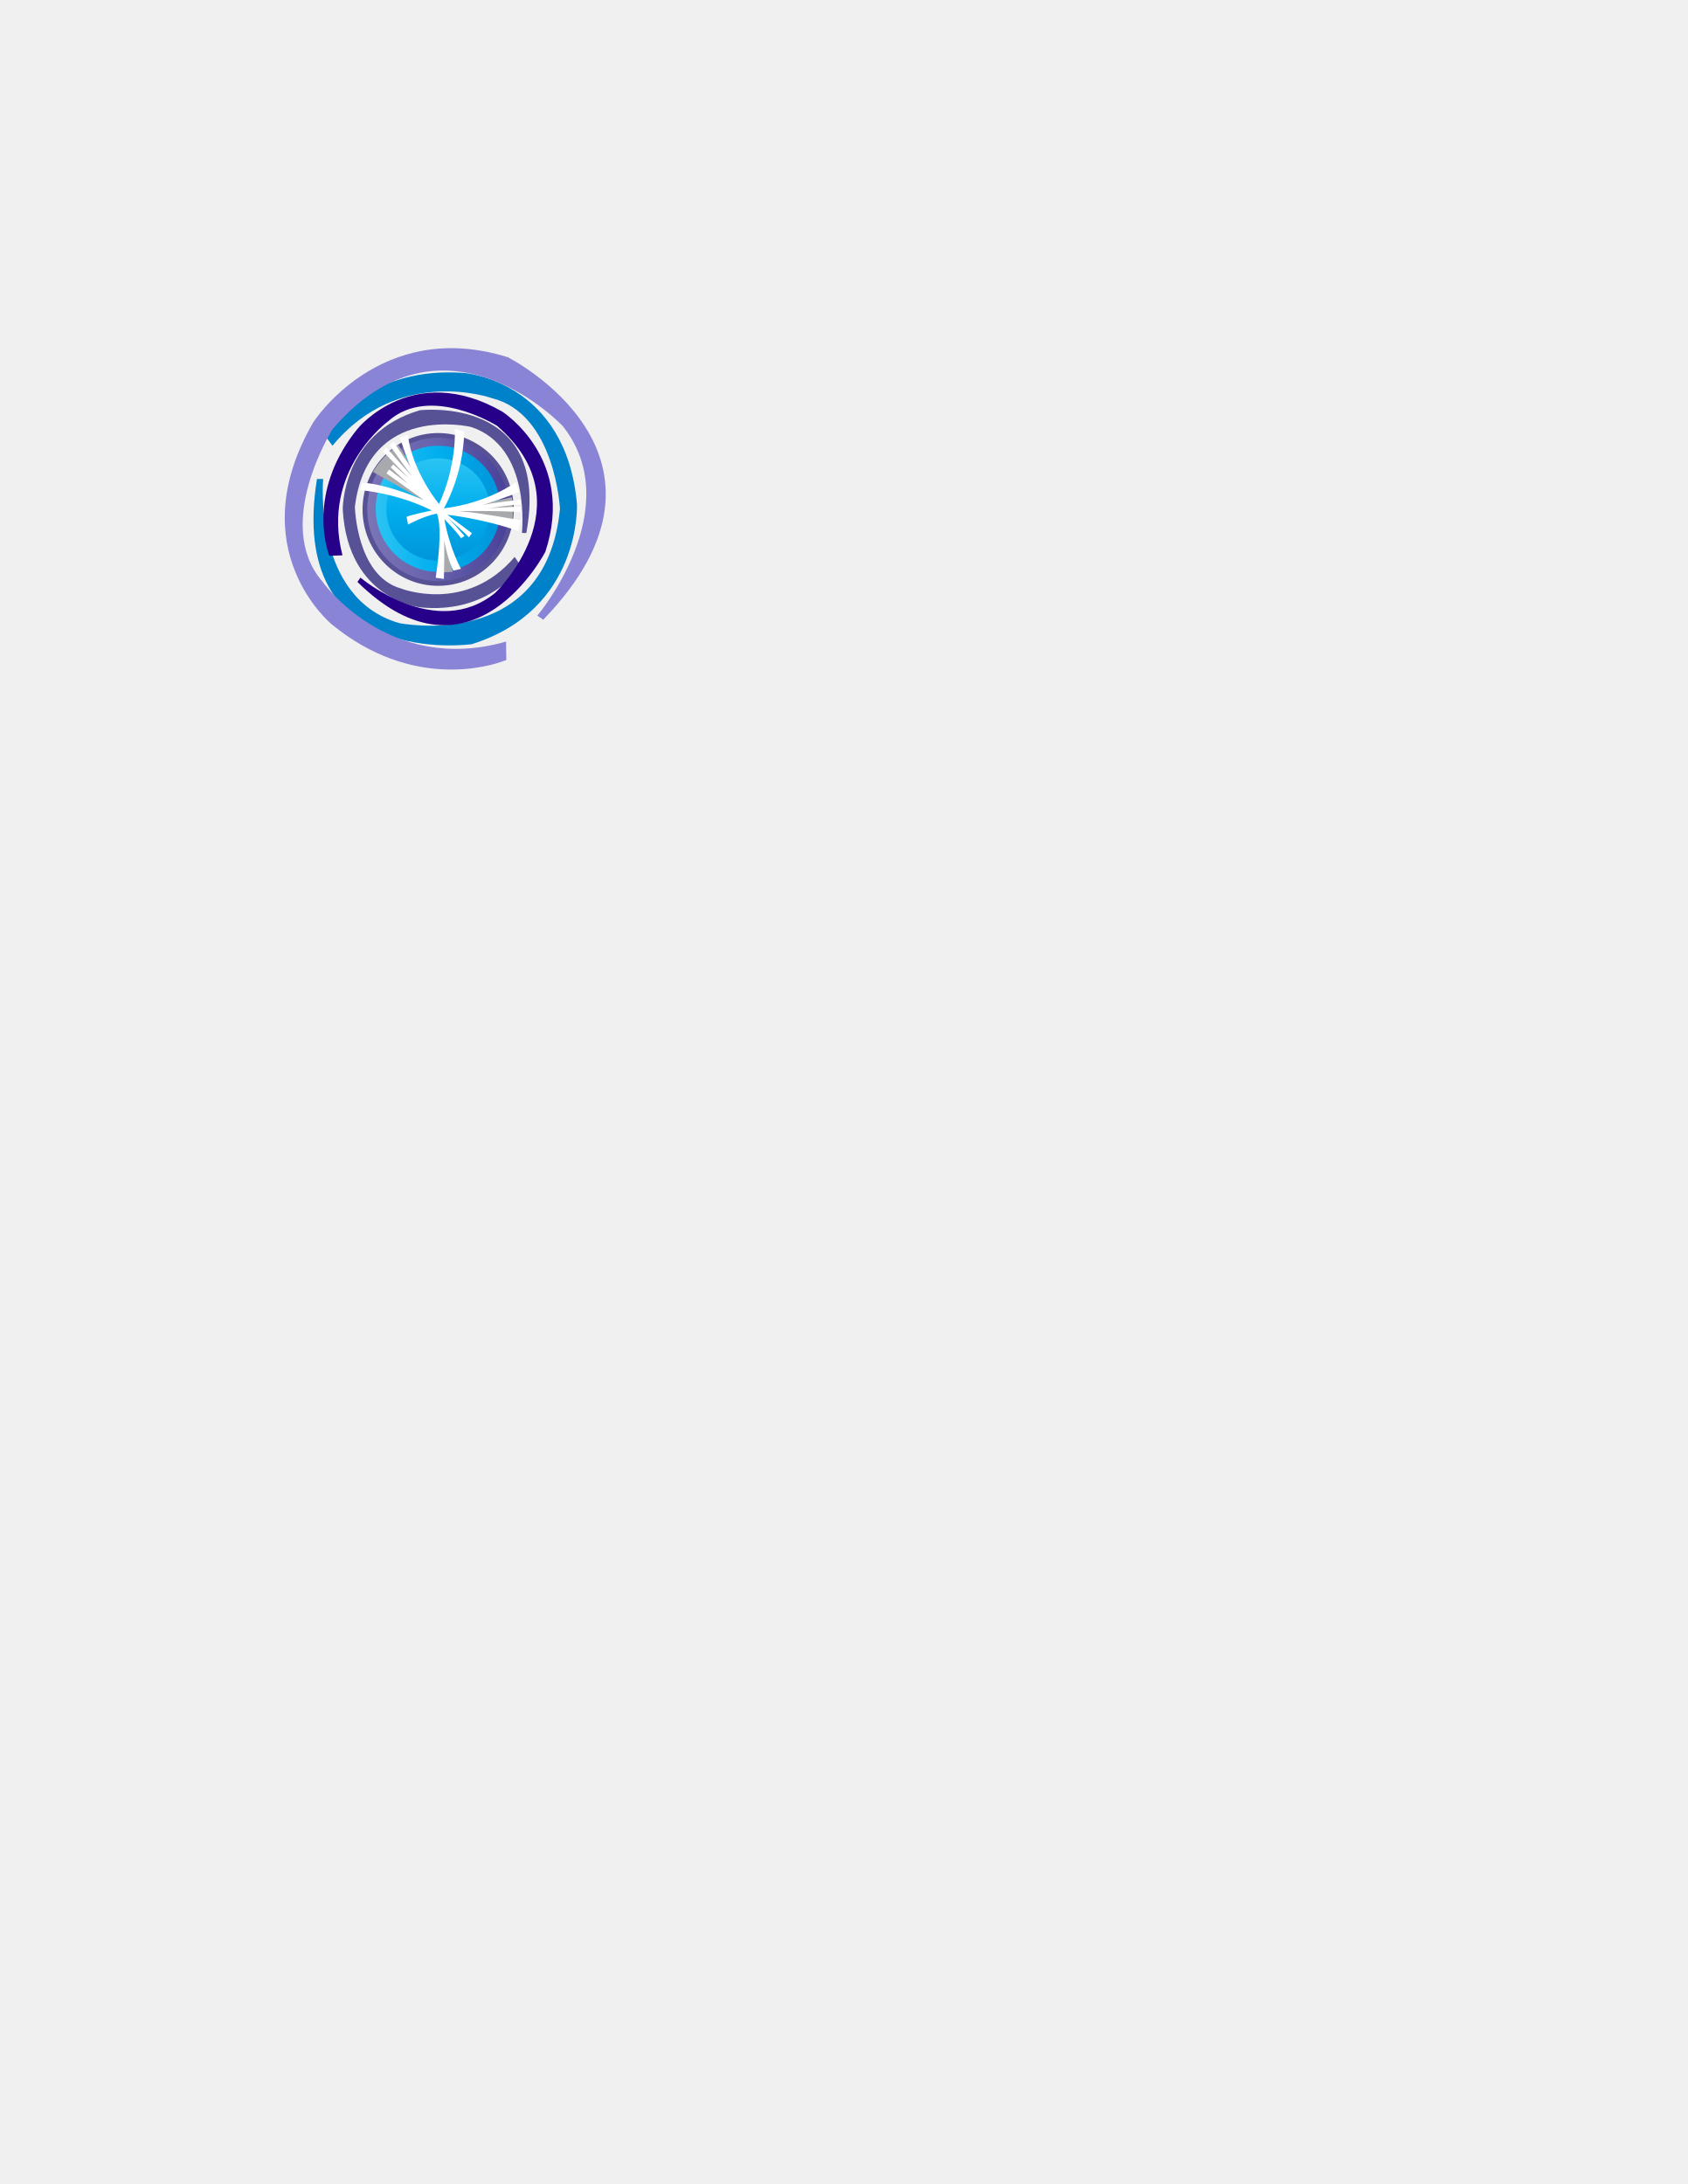
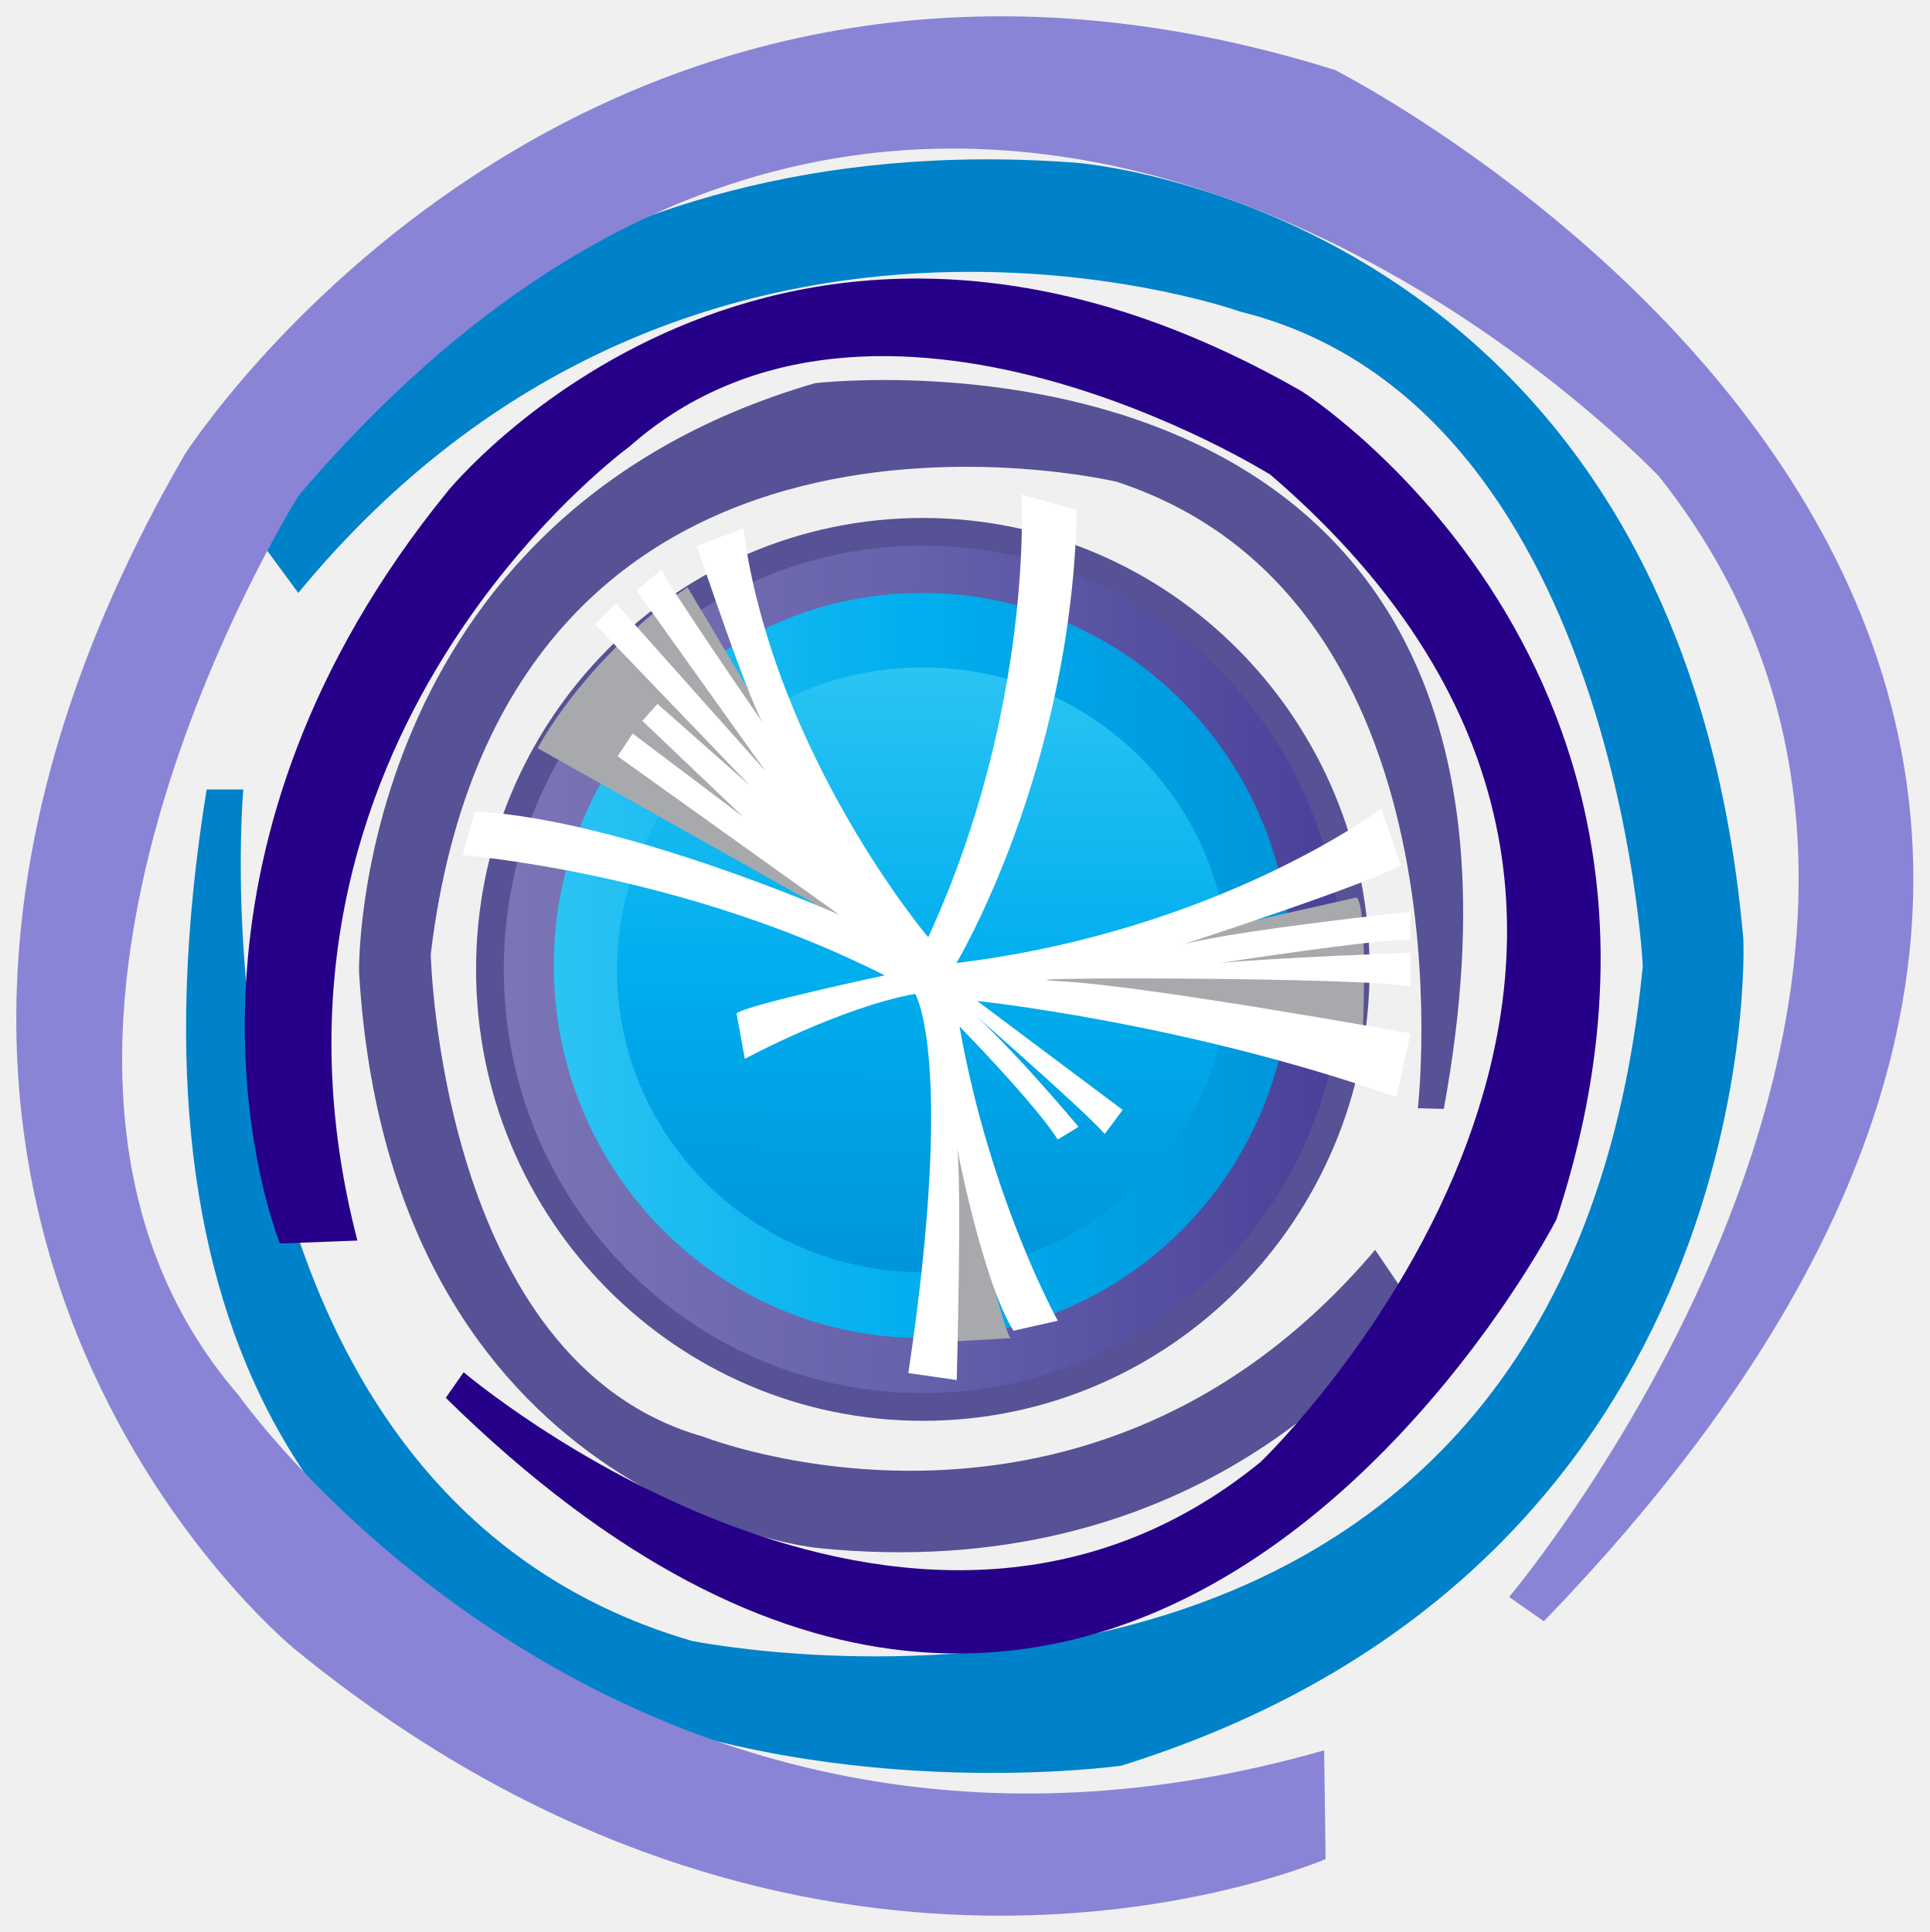
- <svg xmlns="http://www.w3.org/2000/svg" xmlns:xlink="http://www.w3.org/1999/xlink" version="1.1" id="Layer_1" x="0px" y="0px" viewBox="0 0 612 792" style="enable-background:new 0 0 612 792;" xml:space="preserve">
-   <style type="text/css">
+ <svg xmlns="http://www.w3.org/2000/svg" xmlns:xlink="http://www.w3.org/1999/xlink" version="1.1" id="Layer_1" x="0px" y="0px" viewBox="0 0 118.387 118.55" xml:space="preserve" width="118.387" height="118.55">
+   <defs id="defs1590" />
+   <style type="text/css" id="style1498">
	.st0{fill:url(#SVGID_1_);stroke:#575195;stroke-width:1.7;stroke-miterlimit:10;}
	.st1{fill:#0082CA;}
	.st2{fill:#575195;}
	.st3{fill:#270089;}
	.st4{fill:#8A84D6;}
	.st5{fill:url(#SVGID_4_);}
	.st6{fill:url(#SVGID_5_);}
	.st7{clip-path:url(#SVGID_7_);}
	.st8{clip-path:url(#SVGID_9_);fill:#A7A9AC;}
	.st9{clip-path:url(#SVGID_11_);}
	.st10{clip-path:url(#SVGID_13_);fill:#FFFFFF;}
</style>
-   <linearGradient id="SVGID_1_" gradientUnits="userSpaceOnUse" x1="132.305" y1="184.737" x2="185.435" y2="184.737">
-     <stop offset="0" style="stop-color:#7C76B7" />
-     <stop offset="0.5" style="stop-color:#6561AB" />
-     <stop offset="1" style="stop-color:#483F99" />
+   <linearGradient id="SVGID_1_" gradientUnits="userSpaceOnUse" x1="132.305" y1="184.737" x2="185.435" y2="184.737" gradientTransform="translate(-102.2526,-125.2575)">
+     <stop offset="0" style="stop-color:#7C76B7" id="stop1500" />
+     <stop offset="0.5" style="stop-color:#6561AB" id="stop1502" />
+     <stop offset="1" style="stop-color:#483F99" id="stop1504" />
  </linearGradient>
-   <ellipse class="st0" cx="158.87" cy="184.74" rx="26.56" ry="26.85" />
-   <g>
-     <defs>
+   <ellipse class="st0" cx="56.617" cy="59.483" rx="26.56" ry="26.85" id="ellipse1507" style="fill:url(#SVGID_1_);stroke:#575195;stroke-width:1.7;stroke-miterlimit:10" />
+   <g id="g1515" transform="translate(-102.2526,-125.2575)">
+     <defs id="defs1510">
      <rect id="SVGID_2_" x="122.68" y="151.11" width="74.34" height="64.96" />
    </defs>
    <clipPath id="SVGID_3_">
-       <use xlink:href="#SVGID_2_" style="overflow:visible;" />
+       <use xlink:href="#SVGID_2_" style="overflow:visible" id="use1512" x="0" y="0" width="100%" height="100%" />
    </clipPath>
  </g>
-   <path class="st1" d="M117.18,157.05c0,0,0.15-0.24,0.46-0.68c2.78-3.94,18.28-23.54,50.6-21.13c0,0,37.04,2.68,40.97,47.65  c0,0,1.68,38.27-38.16,50.71c0,0-67.34,9.57-56.12-59.9h2.25c0,0-3.93,43.06,27.5,52.24c0,0,53.31,10.96,58.36-41.41  c0,0-1.68-34.44-24.69-40.15c0,0-33.67-12.02-57.8,17.26" />
-   <path class="st2" d="M188.92,205.34c0,0-0.11,0.18-0.34,0.49c-2.04,2.81-13.38,16.76-36.21,14.41c0,0-26.16-2.63-28.09-35.36  c0,0-0.46-27.82,27.97-36.11c0,0,47.84-5.7,38.58,44.53l-1.59-0.04c0,0,3.6-31.19-18.47-38.44c0,0-37.52-8.95-42.09,28.98  c0,0,0.54,25.04,16.71,29.61c0,0,23.6,9.35,41.23-11.46" />
-   <path class="st3" d="M119.43,201.56c0,0-0.09-0.22-0.24-0.65c-1.31-3.82-6.98-23.99,10.53-45.51c0,0,20.01-24.71,52.4-6.13  c0,0,26.76,16.98,15.62,50.82c0,0-26.59,51.77-68.14,10.94l1.1-1.57c0,0,27.24,23.18,48.9,5.5c0,0,33.6-32.19,0.6-60.57  c0,0-24.16-15.16-39.33-1.73c0,0-24.68,17.91-16.69,48.72" />
-   <path class="st4" d="M183.58,239.33c0,0-0.31,0.14-0.9,0.35c-5.3,1.96-33.29,10.58-62.38-13.26c0,0-33.39-27.23-6.71-73.28  c0,0,24.28-38.09,70.56-23.59c0,0,70.46,35.57,12.82,95.19l-2.13-1.49c0,0,32.85-38.97,9.2-68.75c0,0-43.25-46.05-83.46,1.16  c0,0-21.69,34.39-3.69,55.21c0,0,23.87,34.01,66.6,21.79" />
-   <linearGradient id="SVGID_4_" gradientUnits="userSpaceOnUse" x1="136.231" y1="184.499" x2="181.458" y2="184.499">
-     <stop offset="0" style="stop-color:#2BC4F3" />
-     <stop offset="0.5" style="stop-color:#00AEEE" />
-     <stop offset="1" style="stop-color:#0095DA" />
+   <path class="st1" d="m 14.927,31.793 c 0,0 0.15,-0.24 0.46,-0.68 2.78,-3.94 18.28,-23.54 50.6,-21.13 0,0 37.04,2.68 40.97,47.65 0,0 1.68,38.27 -38.16,50.71 0,0 -67.34,9.57 -56.12,-59.9 h 2.25 c 0,0 -3.93,43.06 27.5,52.24 0,0 53.31,10.96 58.36,-41.41 0,0 -1.68,-34.44 -24.69,-40.15 0,0 -33.67,-12.02 -57.8,17.26" id="path1517" style="fill:#0082ca" />
+   <path class="st2" d="m 86.667,80.083 c 0,0 -0.11,0.18 -0.34,0.49 -2.04,2.81 -13.38,16.76 -36.21,14.41 0,0 -26.16,-2.63 -28.09,-35.36 0,0 -0.46,-27.82 27.97,-36.11 0,0 47.84,-5.7 38.58,44.53 l -1.59,-0.04 c 0,0 3.6,-31.19 -18.47,-38.44 0,0 -37.52,-8.95 -42.09,28.98 0,0 0.54,25.04 16.71,29.61 0,0 23.6,9.35 41.23,-11.46" id="path1519" style="fill:#575195" />
+   <path class="st3" d="m 17.177,76.303 c 0,0 -0.09,-0.22 -0.24,-0.65 -1.31,-3.82 -6.98,-23.99 10.53,-45.51 0,0 20.01,-24.71 52.4,-6.13 0,0 26.76,16.98 15.62,50.82 0,0 -26.59,51.77 -68.14,10.94 l 1.1,-1.57 c 0,0 27.24,23.18 48.9,5.5 0,0 33.6,-32.19 0.6,-60.57 0,0 -24.16,-15.16 -39.33,-1.73 0,0 -24.68,17.91 -16.69,48.72" id="path1521" style="fill:#270089" />
+   <path class="st4" d="m 81.327,114.073 c 0,0 -0.31,0.14 -0.9,0.35 -5.3,1.96 -33.29,10.58 -62.38,-13.26 0,0 -33.39,-27.23 -6.71,-73.28 0,0 24.28,-38.09 70.56,-23.59 0,0 70.46,35.57 12.82,95.19 l -2.13,-1.49 c 0,0 32.85,-38.97 9.2,-68.75 0,0 -43.25,-46.05 -83.46,1.16 0,0 -21.69,34.39 -3.69,55.21 0,0 23.87,34.01 66.6,21.79" id="path1523" style="fill:#8a84d6" />
+   <linearGradient id="SVGID_4_" gradientUnits="userSpaceOnUse" x1="136.231" y1="184.499" x2="181.458" y2="184.499" gradientTransform="translate(-102.2526,-125.2575)">
+     <stop offset="0" style="stop-color:#2BC4F3" id="stop1525" />
+     <stop offset="0.5" style="stop-color:#00AEEE" id="stop1527" />
+     <stop offset="1" style="stop-color:#0095DA" id="stop1529" />
  </linearGradient>
-   <ellipse class="st5" cx="158.84" cy="184.5" rx="22.61" ry="22.86" />
-   <linearGradient id="SVGID_5_" gradientUnits="userSpaceOnUse" x1="140.315" y1="184.763" x2="177.425" y2="184.763" gradientTransform="matrix(-6.731633e-03 1 -1 -6.731633e-03 344.6977 27.1403)">
-     <stop offset="0" style="stop-color:#2BC4F3" />
-     <stop offset="0.5" style="stop-color:#00AEEE" />
-     <stop offset="1" style="stop-color:#0095DA" />
+   <ellipse class="st5" cx="56.587" cy="59.243" rx="22.61" ry="22.86" id="ellipse1532" style="fill:url(#SVGID_4_)" />
+   <linearGradient id="SVGID_5_" gradientUnits="userSpaceOnUse" x1="140.315" y1="184.763" x2="177.425" y2="184.763" gradientTransform="matrix(-0.00673163,1,-1,-0.00673163,242.4451,-98.11719)">
+     <stop offset="0" style="stop-color:#2BC4F3" id="stop1534" />
+     <stop offset="0.5" style="stop-color:#00AEEE" id="stop1536" />
+     <stop offset="1" style="stop-color:#0095DA" id="stop1538" />
  </linearGradient>
-   <path class="st6" d="M158.74,203.32c-10.36-0.07-18.7-8.43-18.63-18.68c0.07-10.25,8.52-18.5,18.88-18.43  c10.36,0.07,18.7,8.43,18.63,18.68C177.56,195.14,169.1,203.39,158.74,203.32z" />
-   <g>
-     <g>
-       <defs>
+   <path class="st6" d="m 56.487,78.063 c -10.36,-0.07 -18.7,-8.43 -18.63,-18.68 0.07,-10.25 8.52,-18.5 18.88,-18.43 10.36,0.07 18.7,8.43 18.63,18.68 -0.06,10.25 -8.52,18.5 -18.88,18.43 z" id="path1541" style="fill:url(#SVGID_5_)" />
+   <g id="g1565" transform="translate(-102.2526,-125.2575)">
+     <g id="g1563">
+       <defs id="defs1544">
        <rect id="SVGID_6_" x="120.28" y="135.03" width="109.75" height="147.68" />
      </defs>
      <clipPath id="SVGID_7_">
-         <use xlink:href="#SVGID_6_" style="overflow:visible;" />
+         <use xlink:href="#SVGID_6_" style="overflow:visible" id="use1546" x="0" y="0" width="100%" height="100%" />
      </clipPath>
-       <g class="st7">
-         <defs>
+       <g class="st7" clip-path="url(#SVGID_7_)" id="g1561">
+         <defs id="defs1550">
          <rect id="SVGID_8_" x="120.28" y="135.03" width="109.75" height="147.68" />
        </defs>
        <clipPath id="SVGID_9_">
-           <use xlink:href="#SVGID_8_" style="overflow:visible;" />
+           <use xlink:href="#SVGID_8_" style="overflow:visible" id="use1552" x="0" y="0" width="100%" height="100%" />
        </clipPath>
-         <path class="st8" d="M144.43,161.29l3.71,6.23l10.6,16.85l-23.5-13.2C135.24,171.17,137.96,165.84,144.43,161.29" />
-         <path class="st8" d="M185.48,180.33l-22.82,5.11c0,0,20.95,2.18,23.21,2.99C185.87,188.43,186.18,180.89,185.48,180.33" />
-         <path class="st8" d="M160.16,191.58c0,0,3.64,15.79,4.11,15.79l-3.96,0.22L160.16,191.58z" />
+         <path class="st8" d="m 144.43,161.29 3.71,6.23 10.6,16.85 -23.5,-13.2 c 0,0 2.72,-5.33 9.19,-9.88" clip-path="url(#SVGID_9_)" id="path1555" style="fill:#a7a9ac" />
+         <path class="st8" d="m 185.48,180.33 -22.82,5.11 c 0,0 20.95,2.18 23.21,2.99 0,0 0.31,-7.54 -0.39,-8.1" clip-path="url(#SVGID_9_)" id="path1557" style="fill:#a7a9ac" />
+         <path class="st8" d="m 160.16,191.58 c 0,0 3.64,15.79 4.11,15.79 l -3.96,0.22 z" clip-path="url(#SVGID_9_)" id="path1559" style="fill:#a7a9ac" />
      </g>
    </g>
  </g>
-   <g>
-     <g>
-       <defs>
+   <g id="g1585" transform="translate(-102.2526,-125.2575)">
+     <g id="g1583">
+       <defs id="defs1568">
        <rect id="SVGID_10_" x="117.28" y="131.45" width="119.65" height="158.28" />
      </defs>
      <clipPath id="SVGID_11_">
-         <use xlink:href="#SVGID_10_" style="overflow:visible;" />
+         <use xlink:href="#SVGID_10_" style="overflow:visible" id="use1570" x="0" y="0" width="100%" height="100%" />
      </clipPath>
-       <g class="st9">
-         <defs>
+       <g class="st9" clip-path="url(#SVGID_11_)" id="g1581">
+         <defs id="defs1574">
          <rect id="SVGID_12_" x="117.28" y="131.45" width="119.65" height="158.28" />
        </defs>
        <clipPath id="SVGID_13_">
-           <use xlink:href="#SVGID_12_" style="overflow:visible;" />
+           <use xlink:href="#SVGID_12_" style="overflow:visible" id="use1576" x="0" y="0" width="100%" height="100%" />
        </clipPath>
-         <path class="st10" d="M145.01,158.77c0,0,3.44,10.29,4.2,11.07c0,0-6.11-8.85-6.37-9.64l-1.53,1.3l7.9,11.07l-9.17-10.29     l-1.27,1.3l9.51,9.9l-5.69-5.03l-0.93,1.04l6.2,5.9l-6.79-5.12l-0.93,1.39l13.59,9.72c0,0-13.16-5.82-22.34-6.34l-0.76,2.69     c0,0,13.42,1.04,25.9,7.38c0,0-8.58,1.82-9.09,2.34l0.51,2.78c0,0,5.77-3.13,10.45-3.99c0,0,2.46,3.99-0.42,23.27l2.97,0.43     c0,0,0.34-12.76,0-14.32c0,0,1.61,8.33,3.48,11.29l2.72-0.61c0,0-4.16-7.47-6.03-18.06c0,0,4.59,4.69,6.03,6.94l1.27-0.78     c0,0-4.76-5.73-7.73-8.07c0,0,7.98,6.94,9.34,8.51l1.1-1.48c0,0-8.24-6.16-8.92-6.68c0,0,12.65,1.3,25.73,5.9l0.85-3.91     c0,0-16.22-2.94-21.57-3.21c-5.35-0.26,19.11-0.26,21.57,0.34v-2.08c0,0-8.34,0.3-11.69,0.63c0,0,10.24-1.58,11.69-1.41v-1.74     c0,0-10.62,1.13-13.93,2c0,0,11.72-3.82,13.33-4.86l-1.19-3.47c0,0-9.94,7.51-26.07,9.48c0,0,7.05-11.74,7.39-27.8l-3.4-0.95     c0,0,0.79,13.02-5.72,27.17c0,0-9.48-11.2-11.35-25.09L145.01,158.77z" />
+         <path class="st10" d="m 145.01,158.77 c 0,0 3.44,10.29 4.2,11.07 0,0 -6.11,-8.85 -6.37,-9.64 l -1.53,1.3 7.9,11.07 -9.17,-10.29 -1.27,1.3 9.51,9.9 -5.69,-5.03 -0.93,1.04 6.2,5.9 -6.79,-5.12 -0.93,1.39 13.59,9.72 c 0,0 -13.16,-5.82 -22.34,-6.34 l -0.76,2.69 c 0,0 13.42,1.04 25.9,7.38 0,0 -8.58,1.82 -9.09,2.34 l 0.51,2.78 c 0,0 5.77,-3.13 10.45,-3.99 0,0 2.46,3.99 -0.42,23.27 l 2.97,0.43 c 0,0 0.34,-12.76 0,-14.32 0,0 1.61,8.33 3.48,11.29 l 2.72,-0.61 c 0,0 -4.16,-7.47 -6.03,-18.06 0,0 4.59,4.69 6.03,6.94 l 1.27,-0.78 c 0,0 -4.76,-5.73 -7.73,-8.07 0,0 7.98,6.94 9.34,8.51 l 1.1,-1.48 c 0,0 -8.24,-6.16 -8.92,-6.68 0,0 12.65,1.3 25.73,5.9 l 0.85,-3.91 c 0,0 -16.22,-2.94 -21.57,-3.21 -5.35,-0.26 19.11,-0.26 21.57,0.34 v -2.08 c 0,0 -8.34,0.3 -11.69,0.63 0,0 10.24,-1.58 11.69,-1.41 v -1.74 c 0,0 -10.62,1.13 -13.93,2 0,0 11.72,-3.82 13.33,-4.86 L 187,174.87 c 0,0 -9.94,7.51 -26.07,9.48 0,0 7.05,-11.74 7.39,-27.8 l -3.4,-0.95 c 0,0 0.79,13.02 -5.72,27.17 0,0 -9.48,-11.2 -11.35,-25.09 z" clip-path="url(#SVGID_13_)" id="path1579" style="fill:#ffffff" />
      </g>
    </g>
  </g>
</svg>
